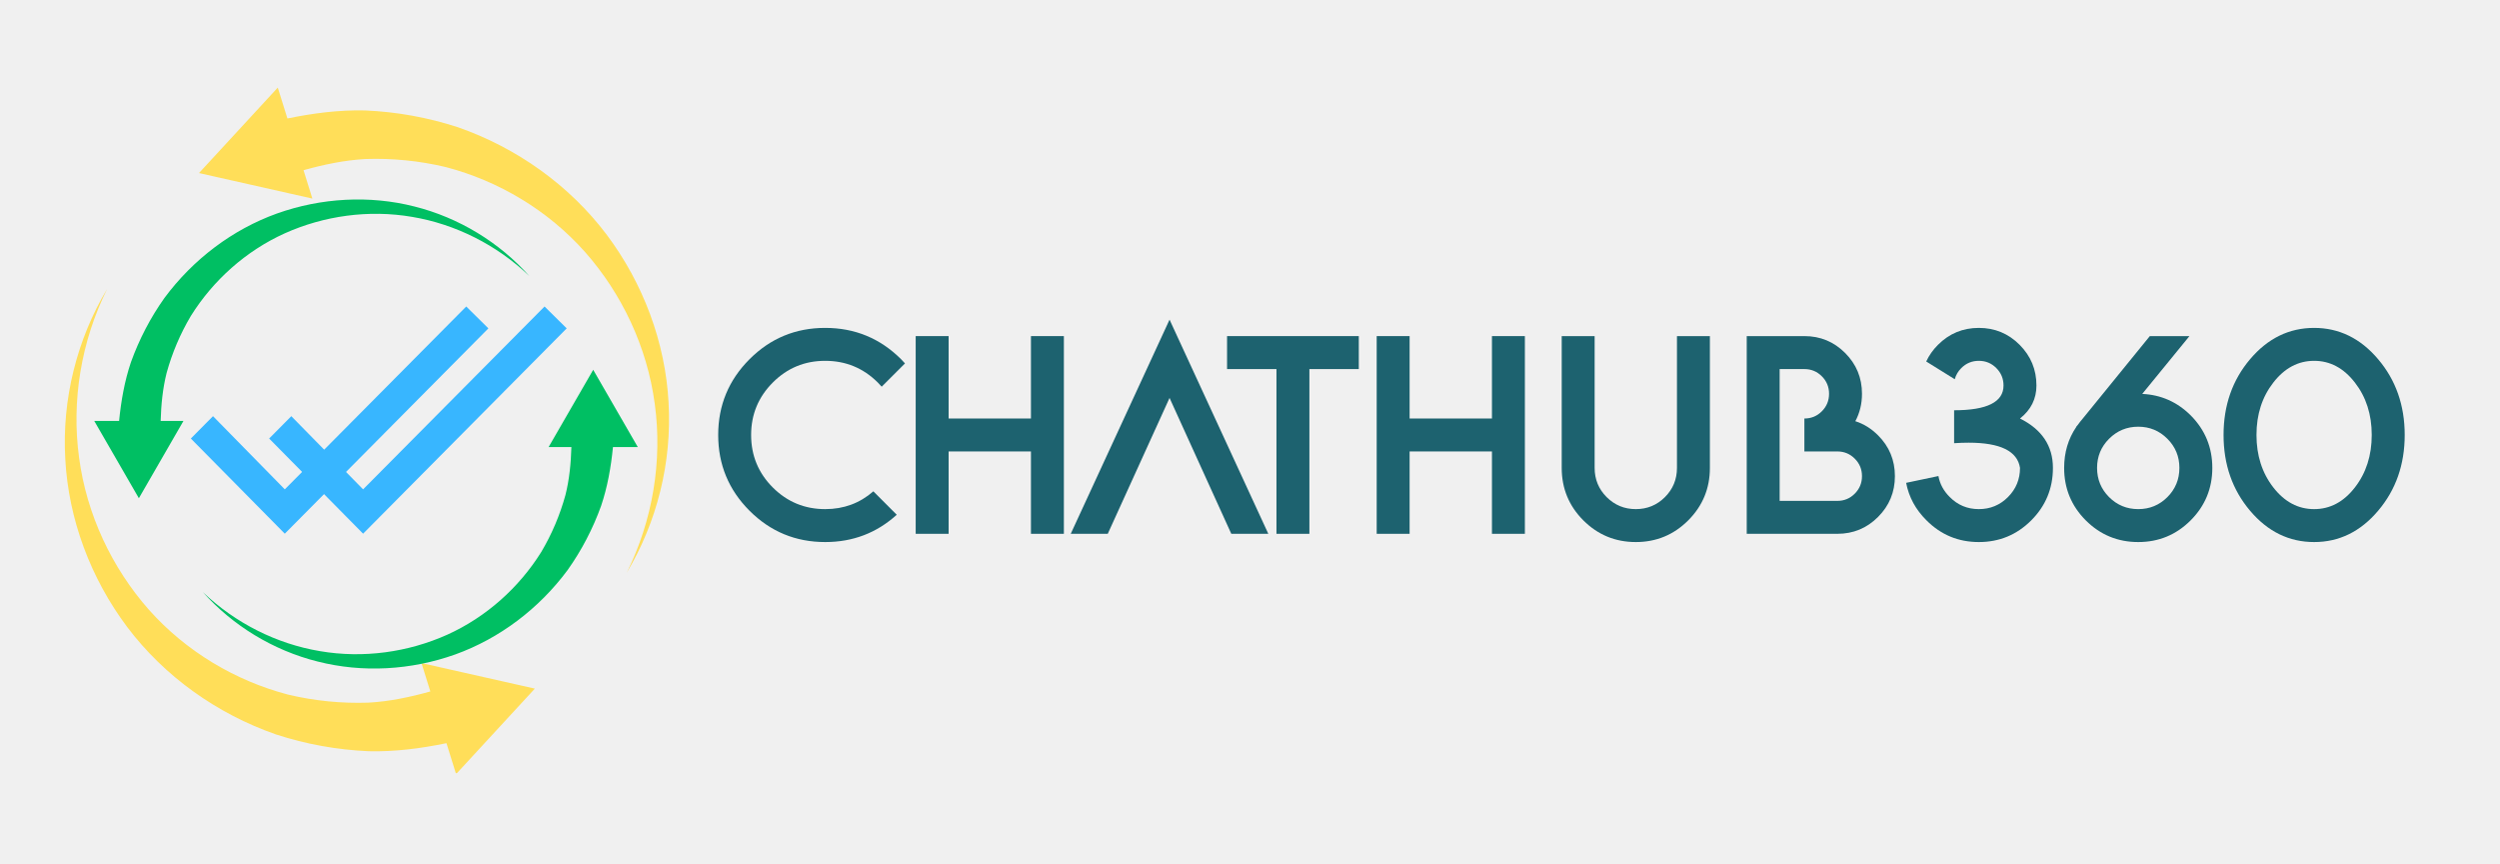
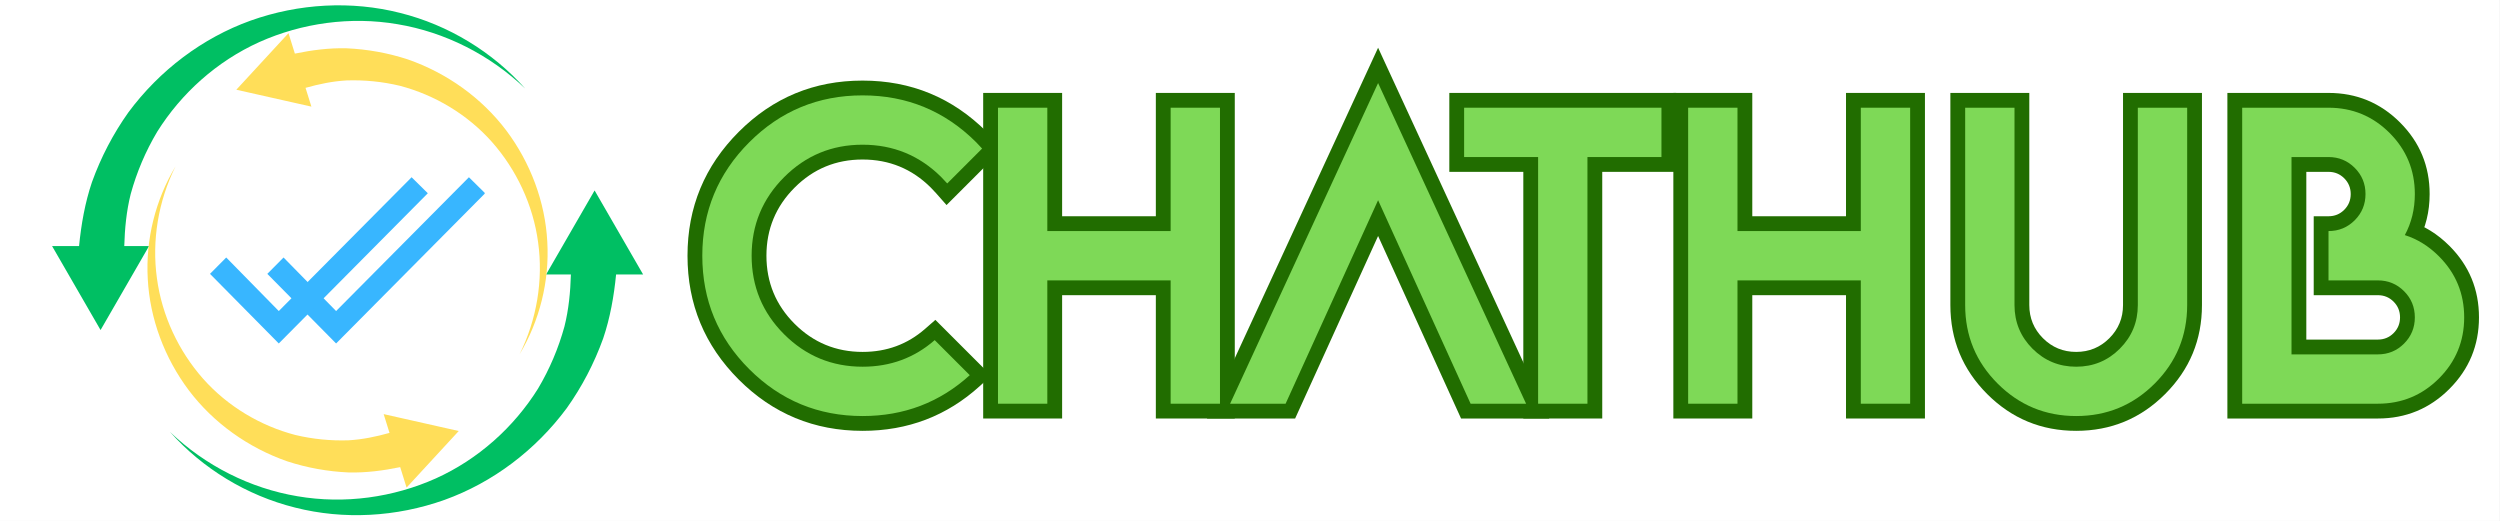
- <svg xmlns="http://www.w3.org/2000/svg" width="1118" zoomAndPan="magnify" viewBox="0 0 838.5 289.5" height="386" preserveAspectRatio="xMidYMid meet" version="1.2">
+ <svg xmlns="http://www.w3.org/2000/svg" width="2458" zoomAndPan="magnify" viewBox="0 0 1843.5 384" height="512" preserveAspectRatio="xMidYMid meet" version="1.0">
  <defs>
-     <clipPath id="3db3dcf5b9">
-       <path d="M 0.473 0 L 257 0 L 257 289 L 0.473 289 Z M 0.473 0 " />
+     <g />
+     <clipPath id="c79c29c38e">
+       <path d="M 0 0.051 L 1843 0.051 L 1843 383.945 L 0 383.945 Z M 0 0.051 " clip-rule="nonzero" />
    </clipPath>
-     <clipPath id="6571e3651a">
-       <path d="M 21 96 L 180 96 L 180 260 L 21 260 Z M 21 96 " />
+     <clipPath id="16003195d8">
+       <path d="M 38 0.051 L 475 0.051 L 475 383.945 L 38 383.945 Z M 38 0.051 " clip-rule="nonzero" />
    </clipPath>
-     <clipPath id="abd16e8e62">
-       <path d="M 187.426 0.004 L 258.066 226.594 L 58.699 288.75 L -11.945 62.16 Z M 187.426 0.004 " />
+     <clipPath id="57e912768a">
+       <path d="M 87 140 L 436.59 140 L 436.59 380 L 87 380 Z M 87 140 " clip-rule="nonzero" />
    </clipPath>
-     <clipPath id="a94472fb88">
-       <path d="M 187.426 0.004 L 258.066 226.594 L 58.699 288.75 L -11.945 62.16 Z M 187.426 0.004 " />
+     <clipPath id="6dd7930e6b">
+       <path d="M 0.391 3 L 350 3 L 350 244 L 0.391 244 Z M 0.391 3 " clip-rule="nonzero" />
    </clipPath>
-     <clipPath id="46cbb52033">
-       <path d="M 66 29 L 225 29 L 225 193 L 66 193 Z M 66 29 " />
+     <clipPath id="81e90a83df">
+       <path d="M 70 122 L 301 122 L 301 360 L 70 360 Z M 70 122 " clip-rule="nonzero" />
    </clipPath>
-     <clipPath id="5462ef8617">
-       <path d="M 187.426 0.004 L 258.066 226.594 L 58.699 288.75 L -11.945 62.16 Z M 187.426 0.004 " />
+     <clipPath id="9106e9ce43">
+       <path d="M 311.855 -18.316 L 414.746 311.711 L 124.551 402.18 L 21.66 72.156 Z M 311.855 -18.316 " clip-rule="nonzero" />
    </clipPath>
-     <clipPath id="be89596c95">
-       <path d="M 187.426 0.004 L 258.066 226.594 L 58.699 288.75 L -11.945 62.16 Z M 187.426 0.004 " />
+     <clipPath id="2b8f3c3e44">
+       <path d="M 311.855 -18.316 L 414.746 311.711 L 124.551 402.18 L 21.66 72.156 Z M 311.855 -18.316 " clip-rule="nonzero" />
    </clipPath>
-     <clipPath id="6cda337634">
-       <path d="M 90 102.801 L 190.367 102.801 L 190.367 179 L 90 179 Z M 90 102.801 " />
+     <clipPath id="25d35d58f9">
+       <path d="M 136 24 L 366 24 L 366 262 L 136 262 Z M 136 24 " clip-rule="nonzero" />
    </clipPath>
-     <clipPath id="d92ff504ec">
-       <path d="M 64 102.801 L 164 102.801 L 164 179 L 64 179 Z M 64 102.801 " />
+     <clipPath id="d7359f8c96">
+       <path d="M 311.855 -18.316 L 414.746 311.711 L 124.551 402.18 L 21.66 72.156 Z M 311.855 -18.316 " clip-rule="nonzero" />
    </clipPath>
-     <clipPath id="0feaaa4c53">
-       <path d="M 68 124 L 214.254 124 L 214.254 225 L 68 225 Z M 68 124 " />
+     <clipPath id="adcada7158">
+       <path d="M 311.855 -18.316 L 414.746 311.711 L 124.551 402.18 L 21.66 72.156 Z M 311.855 -18.316 " clip-rule="nonzero" />
    </clipPath>
-     <clipPath id="3aae67a95c">
-       <path d="M 31.621 66 L 178 66 L 178 168 L 31.621 168 Z M 31.621 66 " />
+     <clipPath id="40f9f9fa3a">
+       <path d="M 159 130.703 L 319.422 130.703 L 319.422 253.484 L 159 253.484 Z M 159 130.703 " clip-rule="nonzero" />
    </clipPath>
-     <clipPath id="02682f706c">
-       <rect x="0" width="257" y="0" height="289" />
+     <clipPath id="d734fc5a1a">
+       <path d="M 116.777 130.703 L 278 130.703 L 278 253.484 L 116.777 253.484 Z M 116.777 130.703 " clip-rule="nonzero" />
    </clipPath>
-     <clipPath id="420a55bc7d">
-       <rect x="0" width="571" y="0" height="115" />
+     <clipPath id="af3cadb6a2">
+       <rect x="0" width="437" y="0" height="384" />
+     </clipPath>
+     <clipPath id="b1de619b25">
+       <rect x="0" width="1340" y="0" height="370" />
    </clipPath>
  </defs>
-   <g id="26cbf8494b">
-     <g clip-rule="nonzero" clip-path="url(#3db3dcf5b9)">
-       <g transform="matrix(1,0,0,1,0.000000000000000056,0)">
-         <g clip-path="url(#02682f706c)">
-           <g clip-rule="nonzero" clip-path="url(#6571e3651a)">
-             <g clip-rule="nonzero" clip-path="url(#abd16e8e62)">
-               <g clip-rule="nonzero" clip-path="url(#a94472fb88)">
-                 <path style=" stroke:none;fill-rule:nonzero;fill:#ffde59;fill-opacity:1;" d="M 153.031 259.625 L 179.461 230.961 L 141.426 222.398 L 144.391 231.914 C 137.625 233.809 130.719 235.27 123.621 235.668 C 114.617 235.973 105.531 235.086 96.625 232.961 C 78.949 228.316 62.395 218.5 49.934 204.473 C 37.562 190.461 29.078 172.59 26.543 153.535 C 23.918 134.52 27.203 114.508 35.957 96.906 C 25.844 113.754 20.742 133.871 21.906 153.973 C 22.98 174.082 30.371 193.922 42.73 210.375 C 55.164 226.816 72.73 239.41 92.609 246.332 C 102.605 249.598 113.082 251.496 123.715 251.961 C 132.461 252.172 141.184 251.039 149.801 249.262 Z M 153.031 259.625 " />
-               </g>
+   <g clip-path="url(#c79c29c38e)">
+     <path fill="#ffffff" d="M 0 0.051 L 1843 0.051 L 1843 383.949 L 0 383.949 Z M 0 0.051 " fill-opacity="1" fill-rule="nonzero" />
+     <path fill="#ffffff" d="M 0 0.051 L 1843 0.051 L 1843 383.949 L 0 383.949 Z M 0 0.051 " fill-opacity="1" fill-rule="nonzero" />
+   </g>
+   <g clip-path="url(#16003195d8)">
+     <g transform="matrix(1, 0, 0, 1, 38, -0.000000000000026167)">
+       <g clip-path="url(#af3cadb6a2)">
+         <g clip-path="url(#57e912768a)">
+           <path fill="#00bf63" d="M 436.219 202.371 L 400.457 140.441 L 364.703 202.371 L 382.98 202.371 C 382.605 215.254 381.391 228.145 378.219 240.789 C 373.832 256.723 367.32 272.152 358.738 286.582 C 340.957 315 314.727 338.633 283.367 352.793 C 252.078 366.805 216.152 371.906 181.398 365.941 C 146.672 360.152 113.426 343.48 87.383 318.539 C 111.363 345.449 143.805 365.363 179.637 374.301 C 215.438 383.395 254.211 381.285 289.77 368.625 C 325.344 355.828 356.984 331.945 379.961 300.918 C 391.137 285.191 400.176 267.887 406.797 249.52 C 411.938 234.32 414.719 218.43 416.309 202.371 Z M 436.219 202.371 " fill-opacity="1" fill-rule="nonzero" />
+         </g>
+         <g clip-path="url(#6dd7930e6b)">
+           <path fill="#00bf63" d="M 77.871 97.227 C 95.652 68.805 121.883 45.176 153.246 31.012 C 184.535 17 220.461 11.898 255.215 17.863 C 289.941 23.652 323.184 40.32 349.227 65.266 C 325.25 38.359 292.805 18.445 256.977 9.508 C 221.172 0.414 182.398 2.523 146.84 15.184 C 111.266 27.98 79.629 51.863 56.652 82.891 C 45.477 98.617 36.434 115.922 29.816 134.289 C 24.676 149.484 21.895 165.379 20.305 181.438 L 0.395 181.438 L 36.156 243.367 L 71.91 181.438 L 53.633 181.438 C 54.008 168.555 55.219 155.66 58.395 143.02 C 62.781 127.086 69.289 111.656 77.871 97.227 Z M 77.871 97.227 " fill-opacity="1" fill-rule="nonzero" />
+         </g>
+         <g clip-path="url(#81e90a83df)">
+           <g clip-path="url(#9106e9ce43)">
+             <g clip-path="url(#2b8f3c3e44)">
+               <path fill="#ffde59" d="M 261.805 359.547 L 300.273 317.828 L 244.914 305.367 L 249.23 319.215 C 239.383 321.973 229.332 324.098 219.004 324.68 C 205.895 325.121 192.672 323.832 179.715 320.738 C 153.984 313.98 129.891 299.691 111.754 279.277 C 93.75 258.887 81.402 232.875 77.711 205.141 C 73.895 177.465 78.672 148.344 91.418 122.727 C 76.695 147.246 69.273 176.523 70.965 205.777 C 72.531 235.047 83.285 263.922 101.273 287.871 C 119.367 311.797 144.934 330.125 173.863 340.203 C 188.418 344.953 203.66 347.715 219.141 348.391 C 231.867 348.695 244.562 347.051 257.102 344.461 Z M 261.805 359.547 " fill-opacity="1" fill-rule="nonzero" />
            </g>
          </g>
-           <g clip-rule="nonzero" clip-path="url(#46cbb52033)">
-             <g clip-rule="nonzero" clip-path="url(#5462ef8617)">
-               <g clip-rule="nonzero" clip-path="url(#be89596c95)">
-                 <path style=" stroke:none;fill-rule:nonzero;fill:#ffde59;fill-opacity:1;" d="M 149.609 56.043 C 167.289 60.684 183.844 70.504 196.305 84.531 C 208.676 98.543 217.16 116.414 219.695 135.469 C 222.316 154.484 219.035 174.492 210.277 192.098 C 220.395 175.25 225.492 155.133 224.328 135.031 C 223.254 114.922 215.863 95.082 203.504 78.629 C 191.07 62.188 173.504 49.594 153.629 42.672 C 143.629 39.406 133.152 37.508 122.52 37.043 C 113.773 36.832 105.051 37.965 96.438 39.742 L 93.203 29.379 L 66.773 58.043 L 104.809 66.605 L 101.844 57.09 C 108.609 55.195 115.516 53.734 122.613 53.336 C 131.617 53.031 140.707 53.918 149.609 56.043 Z M 149.609 56.043 " />
-               </g>
+         </g>
+         <g clip-path="url(#25d35d58f9)">
+           <g clip-path="url(#d7359f8c96)">
+             <g clip-path="url(#adcada7158)">
+               <path fill="#ffde59" d="M 256.824 63.25 C 282.555 70.008 306.648 84.297 324.789 104.711 C 342.789 125.105 355.141 151.113 358.828 178.852 C 362.645 206.527 357.867 235.645 345.121 261.266 C 359.844 236.746 367.266 207.465 365.574 178.215 C 364.008 148.941 353.25 120.07 335.262 96.121 C 317.168 72.195 291.602 53.867 262.672 43.789 C 248.121 39.035 232.875 36.277 217.398 35.602 C 204.672 35.293 191.977 36.941 179.434 39.531 L 174.734 24.445 L 136.266 66.164 L 191.625 78.621 L 187.305 64.777 C 197.152 62.02 207.207 59.891 217.535 59.309 C 230.641 58.871 243.867 60.156 256.824 63.25 Z M 256.824 63.25 " fill-opacity="1" fill-rule="nonzero" />
            </g>
          </g>
-           <g clip-rule="nonzero" clip-path="url(#6cda337634)">
-             <path style=" stroke:none;fill-rule:nonzero;fill:#38b6ff;fill-opacity:1;" d="M 182.715 102.801 L 121.832 164.129 L 97.742 139.586 L 90.305 147.082 L 121.832 178.996 L 190.145 110.137 Z M 182.715 102.801 " />
-           </g>
-           <g clip-rule="nonzero" clip-path="url(#d92ff504ec)">
-             <path style=" stroke:none;fill-rule:nonzero;fill:#38b6ff;fill-opacity:1;" d="M 156.441 102.801 L 95.559 164.129 L 71.469 139.586 L 64.031 147.082 L 95.559 178.996 L 163.871 110.137 Z M 156.441 102.801 " />
-           </g>
-           <g clip-rule="nonzero" clip-path="url(#0feaaa4c53)">
-             <path style=" stroke:none;fill-rule:nonzero;fill:#00bf63;fill-opacity:1;" d="M 214.004 149.949 L 199.039 124.031 L 184.074 149.949 L 191.723 149.949 C 191.566 155.34 191.059 160.734 189.73 166.023 C 187.895 172.691 185.172 179.148 181.582 185.188 C 174.141 197.078 163.164 206.969 150.039 212.895 C 136.945 218.758 121.914 220.891 107.371 218.395 C 92.84 215.973 78.926 208.996 68.031 198.559 C 78.062 209.82 91.641 218.152 106.633 221.891 C 121.613 225.699 137.84 224.816 152.719 219.516 C 167.605 214.164 180.848 204.168 190.461 191.188 C 195.137 184.605 198.922 177.363 201.691 169.676 C 203.84 163.316 205.004 156.668 205.672 149.949 Z M 214.004 149.949 " />
-           </g>
-           <g clip-rule="nonzero" clip-path="url(#3aae67a95c)">
-             <path style=" stroke:none;fill-rule:nonzero;fill:#00bf63;fill-opacity:1;" d="M 64.051 105.949 C 71.488 94.055 82.465 84.168 95.59 78.242 C 108.684 72.379 123.715 70.242 138.258 72.738 C 152.793 75.164 166.703 82.137 177.602 92.574 C 167.566 81.316 153.988 72.984 138.996 69.242 C 124.016 65.438 107.789 66.32 92.91 71.617 C 78.023 76.973 64.785 86.969 55.168 99.949 C 50.492 106.531 46.711 113.773 43.941 121.457 C 41.789 127.816 40.625 134.469 39.961 141.188 L 31.629 141.188 L 46.594 167.102 L 61.555 141.188 L 53.906 141.188 C 54.062 135.797 54.57 130.402 55.898 125.109 C 57.734 118.445 60.457 111.988 64.051 105.949 Z M 64.051 105.949 " />
+         </g>
+         <g clip-path="url(#40f9f9fa3a)">
+           <path fill="#38b6ff" d="M 307.781 130.703 L 209.84 229.363 L 171.086 189.879 L 159.121 201.941 L 209.84 253.277 L 319.734 142.504 Z M 307.781 130.703 " fill-opacity="1" fill-rule="nonzero" />
+         </g>
+         <g clip-path="url(#d734fc5a1a)">
+           <path fill="#38b6ff" d="M 265.516 130.703 L 167.574 229.363 L 128.82 189.879 L 116.852 201.941 L 167.574 253.277 L 277.469 142.504 Z M 265.516 130.703 " fill-opacity="1" fill-rule="nonzero" />
+         </g>
+       </g>
+     </g>
+   </g>
+   <g transform="matrix(1, 0, 0, 1, 500, 7)">
+     <g clip-path="url(#b1de619b25)">
+       <g fill="#216d00" fill-opacity="1">
+         <g transform="translate(8.781224, 290.6945)">
+           <g>
+             <path d="M 127.176 -180.062 C 107.645 -180.062 90.984 -173.172 77.203 -159.387 C 63.324 -145.508 56.387 -128.758 56.387 -109.129 C 56.387 -89.504 63.301 -72.773 77.133 -58.941 C 90.961 -45.113 107.691 -38.195 127.316 -38.195 C 145.051 -38.195 160.371 -43.836 173.281 -55.113 L 180.965 -61.824 L 222.148 -20.641 L 213.652 -12.941 C 189.406 9.023 160.625 20.008 127.316 20.008 C 91.621 20.008 61.176 7.41 35.977 -17.789 C 10.777 -42.988 -1.82 -73.434 -1.82 -109.129 C -1.82 -144.824 10.801 -175.297 36.047 -200.543 C 61.199 -225.691 91.574 -238.266 127.176 -238.266 L 127.316 -238.266 C 163.004 -238.266 193.469 -225.699 218.715 -200.559 C 220.402 -198.871 222.031 -197.137 223.602 -195.355 L 230.387 -187.668 L 189.199 -146.484 L 181.516 -155.195 C 180.242 -156.633 178.93 -158.031 177.574 -159.387 C 163.711 -173.172 146.957 -180.062 127.316 -180.062 Z M 127.176 -201.891 L 127.316 -201.891 C 152.961 -201.891 174.855 -192.867 193.012 -174.82 C 194.688 -173.145 196.309 -171.418 197.883 -169.637 L 189.699 -162.414 L 181.98 -170.133 L 207.699 -195.852 L 215.418 -188.137 L 207.234 -180.914 C 205.961 -182.355 204.656 -183.746 203.312 -185.09 C 182.324 -205.988 156.996 -216.438 127.316 -216.438 L 127.176 -216.438 C 97.602 -216.438 72.371 -205.996 51.484 -185.105 C 30.5 -164.125 20.008 -138.797 20.008 -109.129 C 20.008 -79.461 30.477 -54.16 51.41 -33.223 C 72.348 -12.289 97.648 -1.82 127.316 -1.82 C 155.016 -1.82 178.906 -10.918 198.996 -29.117 L 206.324 -21.031 L 198.605 -13.312 L 172.746 -39.176 L 180.461 -46.891 L 187.641 -38.672 C 170.617 -23.801 150.512 -16.367 127.316 -16.367 C 101.664 -16.367 79.789 -25.414 61.695 -43.508 C 43.602 -61.602 34.555 -83.477 34.555 -109.129 C 34.555 -134.785 43.625 -156.68 61.766 -174.82 C 79.812 -192.867 101.617 -201.891 127.176 -201.891 Z M 127.176 -201.891 " />
          </g>
        </g>
      </g>
-     </g>
-     <g transform="matrix(1,0,0,1,238,87)">
-       <g clip-path="url(#420a55bc7d)">
-         <g style="fill:#1d626f;fill-opacity:1;">
-           <g transform="translate(0.214161, 92.04059)">
-             <path style="stroke:none" d="M 38.641 -58.016 C 31.785 -58.016 25.941 -55.598 21.109 -50.766 C 16.242 -45.898 13.812 -40.031 13.812 -33.156 C 13.812 -26.27 16.234 -20.398 21.078 -15.547 C 25.93 -10.703 31.797 -8.281 38.672 -8.281 C 44.891 -8.281 50.273 -10.27 54.828 -14.25 L 62.672 -6.391 C 55.941 -0.285 47.941 2.766 38.672 2.766 C 28.742 2.766 20.273 -0.738 13.266 -7.75 C 6.266 -14.758 2.766 -23.227 2.766 -33.156 C 2.766 -43.082 6.273 -51.555 13.297 -58.578 C 20.285 -65.566 28.734 -69.062 38.641 -69.062 L 38.672 -69.062 C 48.609 -69.062 57.086 -65.566 64.109 -58.578 C 64.566 -58.117 65.008 -57.645 65.438 -57.156 L 57.625 -49.344 C 57.195 -49.832 56.754 -50.305 56.297 -50.766 C 51.43 -55.598 45.555 -58.016 38.672 -58.016 Z M 38.641 -58.016 " />
+       <g fill="#216d00" fill-opacity="1">
+         <g transform="translate(226.8204, 290.6945)">
+           <g>
+             <path d="M 56.387 -90.941 L 56.387 10.914 L -1.82 10.914 L -1.82 -229.172 L 56.387 -229.172 L 56.387 -127.316 L 45.469 -127.316 L 45.469 -138.23 L 136.41 -138.23 L 136.41 -127.316 L 125.496 -127.316 L 125.496 -229.172 L 183.703 -229.172 L 183.703 10.914 L 125.496 10.914 L 125.496 -90.941 L 136.41 -90.941 L 136.41 -80.027 L 45.469 -80.027 L 45.469 -90.941 Z M 34.555 -101.855 L 147.324 -101.855 L 147.324 0 L 136.41 0 L 136.41 -10.914 L 172.789 -10.914 L 172.789 0 L 161.875 0 L 161.875 -218.258 L 172.789 -218.258 L 172.789 -207.344 L 136.41 -207.344 L 136.41 -218.258 L 147.324 -218.258 L 147.324 -116.402 L 34.555 -116.402 L 34.555 -218.258 L 45.469 -218.258 L 45.469 -207.344 L 9.094 -207.344 L 9.094 -218.258 L 20.008 -218.258 L 20.008 0 L 9.094 0 L 9.094 -10.914 L 45.469 -10.914 L 45.469 0 L 34.555 0 Z M 34.555 -101.855 " />
          </g>
        </g>
-         <g style="fill:#1d626f;fill-opacity:1;">
-           <g transform="translate(66.48118, 92.04059)">
-             <path style="stroke:none" d="M 13.812 -27.625 L 13.812 0 L 2.766 0 L 2.766 -66.312 L 13.812 -66.312 L 13.812 -38.672 L 41.438 -38.672 L 41.438 -66.312 L 52.484 -66.312 L 52.484 0 L 41.438 0 L 41.438 -27.625 Z M 13.812 -27.625 " />
+       </g>
+       <g fill="#216d00" fill-opacity="1">
+         <g transform="translate(397.9837, 290.6945)">
+           <g>
+             <path d="M 128.16 -145.535 L 57.047 10.914 L -7.965 10.914 L 118.223 -262.492 L 244.41 10.914 L 179.402 10.914 L 108.289 -145.535 L 118.223 -150.055 Z M 118.223 -176.43 L 196.367 -4.516 L 186.43 0 L 186.43 -10.914 L 227.352 -10.914 L 227.352 0 L 217.445 4.574 L 108.312 -231.875 L 118.223 -236.449 L 128.133 -231.875 L 19.004 4.574 L 9.094 0 L 9.094 -10.914 L 50.02 -10.914 L 50.02 0 L 40.082 -4.516 L 108.289 -154.57 Z M 118.223 -176.43 " />
          </g>
        </g>
-         <g style="fill:#1d626f;fill-opacity:1;">
-           <g transform="translate(118.5022, 92.04059)">
-             <path style="stroke:none" d="M 35.922 -45.578 L 15.188 0 L 2.766 0 L 35.922 -71.828 L 69.062 0 L 56.641 0 Z M 35.922 -45.578 " />
+       </g>
+       <g fill="#216d00" fill-opacity="1">
+         <g transform="translate(570.5479, 290.6945)">
+           <g>
+             <path d="M 110.949 -181.883 L 110.949 10.914 L 52.746 10.914 L 52.746 -181.883 L 63.66 -181.883 L 63.66 -170.969 L -1.82 -170.969 L -1.82 -229.172 L 165.516 -229.172 L 165.516 -170.969 L 100.035 -170.969 L 100.035 -181.883 Z M 89.121 -192.797 L 154.602 -192.797 L 154.602 -181.883 L 143.688 -181.883 L 143.688 -218.258 L 154.602 -218.258 L 154.602 -207.344 L 9.094 -207.344 L 9.094 -218.258 L 20.008 -218.258 L 20.008 -181.883 L 9.094 -181.883 L 9.094 -192.797 L 74.574 -192.797 L 74.574 0 L 63.66 0 L 63.66 -10.914 L 100.035 -10.914 L 100.035 0 L 89.121 0 Z M 89.121 -192.797 " />
          </g>
        </g>
-         <g style="fill:#1d626f;fill-opacity:1;">
-           <g transform="translate(170.955, 92.04059)">
-             <path style="stroke:none" d="M 30.391 -55.25 L 30.391 0 L 19.344 0 L 19.344 -55.25 L 2.766 -55.25 L 2.766 -66.312 L 46.969 -66.312 L 46.969 -55.25 Z M 30.391 -55.25 " />
+       </g>
+       <g fill="#216d00" fill-opacity="1">
+         <g transform="translate(735.7499, 290.6945)">
+           <g>
+             <path d="M 56.387 -90.941 L 56.387 10.914 L -1.82 10.914 L -1.82 -229.172 L 56.387 -229.172 L 56.387 -127.316 L 45.469 -127.316 L 45.469 -138.23 L 136.41 -138.23 L 136.41 -127.316 L 125.496 -127.316 L 125.496 -229.172 L 183.703 -229.172 L 183.703 10.914 L 125.496 10.914 L 125.496 -90.941 L 136.41 -90.941 L 136.41 -80.027 L 45.469 -80.027 L 45.469 -90.941 Z M 34.555 -101.855 L 147.324 -101.855 L 147.324 0 L 136.41 0 L 136.41 -10.914 L 172.789 -10.914 L 172.789 0 L 161.875 0 L 161.875 -218.258 L 172.789 -218.258 L 172.789 -207.344 L 136.41 -207.344 L 136.41 -218.258 L 147.324 -218.258 L 147.324 -116.402 L 34.555 -116.402 L 34.555 -218.258 L 45.469 -218.258 L 45.469 -207.344 L 9.094 -207.344 L 9.094 -218.258 L 20.008 -218.258 L 20.008 0 L 9.094 0 L 9.094 -10.914 L 45.469 -10.914 L 45.469 0 L 34.555 0 Z M 34.555 -101.855 " />
          </g>
        </g>
-         <g style="fill:#1d626f;fill-opacity:1;">
-           <g transform="translate(221.1629, 92.04059)">
-             <path style="stroke:none" d="M 13.812 -27.625 L 13.812 0 L 2.766 0 L 2.766 -66.312 L 13.812 -66.312 L 13.812 -38.672 L 41.438 -38.672 L 41.438 -66.312 L 52.484 -66.312 L 52.484 0 L 41.438 0 L 41.438 -27.625 Z M 13.812 -27.625 " />
+       </g>
+       <g fill="#216d00" fill-opacity="1">
+         <g transform="translate(940.0216, 290.6945)">
+           <g>
+             <path d="M -1.82 -72.754 L -1.82 -229.172 L 56.387 -229.172 L 56.387 -72.754 C 56.387 -63.168 59.746 -55.012 66.473 -48.285 C 73.199 -41.559 81.355 -38.195 90.941 -38.195 C 100.527 -38.195 108.684 -41.559 115.41 -48.285 C 122.133 -55.012 125.496 -63.168 125.496 -72.754 L 125.496 -229.172 L 183.703 -229.172 L 183.703 -72.754 C 183.703 -47.098 174.656 -25.227 156.562 -7.133 C 138.469 10.961 116.598 20.008 90.941 20.008 C 65.285 20.008 43.414 10.961 25.32 -7.133 C 7.227 -25.227 -1.82 -47.098 -1.82 -72.754 Z M 20.008 -72.754 C 20.008 -53.125 26.922 -36.398 40.754 -22.566 C 54.586 -8.734 71.316 -1.82 90.941 -1.82 C 110.566 -1.82 127.297 -8.734 141.129 -22.566 C 154.957 -36.398 161.875 -53.125 161.875 -72.754 L 161.875 -218.258 L 172.789 -218.258 L 172.789 -207.344 L 136.41 -207.344 L 136.41 -218.258 L 147.324 -218.258 L 147.324 -72.754 C 147.324 -57.141 141.832 -43.84 130.844 -32.852 C 119.855 -21.863 106.555 -16.367 90.941 -16.367 C 75.328 -16.367 62.027 -21.863 51.039 -32.852 C 40.051 -43.84 34.555 -57.141 34.555 -72.754 L 34.555 -218.258 L 45.469 -218.258 L 45.469 -207.344 L 9.094 -207.344 L 9.094 -218.258 L 20.008 -218.258 Z M 20.008 -72.754 " />
          </g>
        </g>
-         <g style="fill:#1d626f;fill-opacity:1;">
-           <g transform="translate(283.2425, 92.04059)">
-             <path style="stroke:none" d="M 2.766 -22.109 L 2.766 -66.312 L 13.812 -66.312 L 13.812 -22.109 C 13.812 -18.273 15.156 -15.008 17.844 -12.312 C 20.539 -9.625 23.801 -8.281 27.625 -8.281 C 31.457 -8.281 34.719 -9.625 37.406 -12.312 C 40.094 -15.008 41.438 -18.273 41.438 -22.109 L 41.438 -66.312 L 52.484 -66.312 L 52.484 -22.109 C 52.484 -15.223 50.055 -9.352 45.203 -4.5 C 40.359 0.344 34.5 2.766 27.625 2.766 C 20.75 2.766 14.883 0.344 10.031 -4.5 C 5.188 -9.352 2.766 -15.223 2.766 -22.109 Z M 2.766 -22.109 " />
+       </g>
+       <g fill="#216d00" fill-opacity="1">
+         <g transform="translate(1144.293, 290.6945)">
+           <g>
+             <path d="M 72.754 -138.23 C 77.316 -138.23 81.188 -139.82 84.359 -142.992 C 87.535 -146.168 89.121 -150.035 89.121 -154.602 C 89.121 -159.164 87.535 -163.035 84.359 -166.207 C 81.188 -169.383 77.316 -170.969 72.754 -170.969 L 45.469 -170.969 L 45.469 -181.883 L 56.387 -181.883 L 56.387 -36.375 L 45.469 -36.375 L 45.469 -47.289 L 109.129 -47.289 C 113.695 -47.289 117.562 -48.879 120.738 -52.051 C 123.91 -55.227 125.496 -59.094 125.496 -63.66 C 125.496 -68.223 123.91 -72.094 120.738 -75.266 C 117.562 -78.441 113.695 -80.027 109.129 -80.027 L 61.84 -80.027 L 61.84 -138.23 Z M 72.754 -116.402 L 72.754 -127.316 L 83.668 -127.316 L 83.668 -90.941 L 72.754 -90.941 L 72.754 -101.855 L 109.129 -101.855 C 119.723 -101.855 128.734 -98.137 136.172 -90.703 C 143.609 -83.266 147.324 -74.25 147.324 -63.66 C 147.324 -53.066 143.609 -44.051 136.172 -36.617 C 128.734 -29.18 119.723 -25.461 109.129 -25.461 L 34.555 -25.461 L 34.555 -192.797 L 72.754 -192.797 C 83.344 -192.797 92.359 -189.078 99.797 -181.645 C 107.23 -174.207 110.949 -165.191 110.949 -154.602 C 110.949 -144.008 107.23 -134.992 99.797 -127.559 C 92.359 -120.121 83.344 -116.402 72.754 -116.402 Z M 9.094 -229.172 L 72.754 -229.172 C 93.387 -229.172 110.973 -221.902 125.516 -207.363 C 140.055 -192.82 147.324 -175.234 147.324 -154.602 C 147.324 -141.672 144.426 -129.852 138.621 -119.137 L 129.023 -124.332 L 132.316 -134.738 C 143.293 -131.266 153.152 -125.16 161.891 -116.422 C 176.434 -101.879 183.703 -84.293 183.703 -63.66 C 183.703 -43.023 176.434 -25.438 161.891 -10.898 C 147.352 3.645 129.762 10.914 109.129 10.914 L -1.82 10.914 L -1.82 -229.172 Z M 9.094 -207.344 L 9.094 -218.258 L 20.008 -218.258 L 20.008 0 L 9.094 0 L 9.094 -10.914 L 109.129 -10.914 C 123.734 -10.914 136.18 -16.055 146.457 -26.332 C 156.734 -36.609 161.875 -49.055 161.875 -63.66 C 161.875 -78.266 156.734 -90.707 146.457 -100.984 C 140.23 -107.215 133.32 -111.527 125.73 -113.93 L 113.133 -117.914 L 119.426 -129.531 C 123.473 -137.004 125.496 -145.359 125.496 -154.602 C 125.496 -169.207 120.359 -181.648 110.078 -191.926 C 99.801 -202.207 87.359 -207.344 72.754 -207.344 Z M 9.094 -207.344 " />
          </g>
        </g>
-         <g style="fill:#1d626f;fill-opacity:1;">
-           <g transform="translate(345.3221, 92.04059)">
-             <path style="stroke:none" d="M 22.109 -38.672 C 24.41 -38.672 26.363 -39.477 27.969 -41.094 C 29.582 -42.707 30.391 -44.664 30.391 -46.969 C 30.391 -49.27 29.582 -51.223 27.969 -52.828 C 26.363 -54.441 24.41 -55.25 22.109 -55.25 L 13.812 -55.25 L 13.812 -11.047 L 33.156 -11.047 C 35.457 -11.047 37.41 -11.852 39.016 -13.469 C 40.629 -15.082 41.438 -17.039 41.438 -19.344 C 41.438 -21.645 40.629 -23.598 39.016 -25.203 C 37.41 -26.816 35.457 -27.625 33.156 -27.625 L 22.109 -27.625 Z M 2.766 -66.312 L 22.109 -66.312 C 27.453 -66.312 32.008 -64.426 35.781 -60.656 C 39.551 -56.883 41.438 -52.32 41.438 -46.969 C 41.438 -43.602 40.691 -40.535 39.203 -37.766 C 42.016 -36.879 44.562 -35.297 46.844 -33.016 C 50.602 -29.254 52.484 -24.695 52.484 -19.344 C 52.484 -13.988 50.598 -9.426 46.828 -5.656 C 43.066 -1.883 38.508 0 33.156 0 L 2.766 0 Z M 2.766 -66.312 " />
+       </g>
+       <g fill="#7ed957" fill-opacity="1">
+         <g transform="translate(8.781224, 290.6945)">
+           <g>
+             <path d="M 127.172 -190.984 C 104.629 -190.984 85.398 -183.023 69.484 -167.109 C 53.473 -151.098 45.469 -131.77 45.469 -109.125 C 45.469 -86.488 53.445 -67.188 69.406 -51.219 C 85.375 -35.258 104.676 -27.281 127.312 -27.281 C 147.781 -27.281 165.5 -33.816 180.469 -46.891 L 206.328 -21.031 C 184.16 -0.945 157.82 9.094 127.312 9.094 C 94.633 9.094 66.758 -2.438 43.688 -25.5 C 20.625 -48.57 9.094 -76.445 9.094 -109.125 C 9.094 -141.812 20.648 -169.711 43.766 -192.828 C 66.785 -215.848 94.586 -227.359 127.172 -227.359 L 127.312 -227.359 C 160 -227.359 187.898 -215.848 211.016 -192.828 C 212.523 -191.305 213.992 -189.742 215.422 -188.141 L 189.703 -162.422 C 188.273 -164.023 186.805 -165.586 185.297 -167.109 C 169.285 -183.023 149.957 -190.984 127.312 -190.984 Z M 127.172 -190.984 " />
          </g>
        </g>
-         <g style="fill:#1d626f;fill-opacity:1;">
-           <g transform="translate(398.8109, 92.04059)">
-             <path style="stroke:none" d="M 9.5 -57.797 C 10.445 -59.836 11.77 -61.707 13.469 -63.406 C 17.238 -67.176 21.801 -69.062 27.156 -69.062 C 32.508 -69.062 37.066 -67.176 40.828 -63.406 C 44.598 -59.633 46.484 -55.078 46.484 -49.734 C 46.484 -45.266 44.645 -41.578 40.969 -38.672 C 48.332 -34.992 52.016 -29.473 52.016 -22.109 C 52.016 -15.223 49.586 -9.352 44.734 -4.5 C 39.891 0.344 34.031 2.766 27.156 2.766 C 20.27 2.766 14.41 0.332 9.578 -4.531 C 5.953 -8.125 3.68 -12.312 2.766 -17.094 L 13.594 -19.375 C 14.082 -16.707 15.348 -14.363 17.391 -12.344 C 20.066 -9.633 23.32 -8.281 27.156 -8.281 C 30.977 -8.281 34.234 -9.625 36.922 -12.312 C 39.617 -15.008 40.969 -18.273 40.969 -22.109 C 40.102 -27.742 34.359 -30.562 23.734 -30.562 C 22.211 -30.562 20.586 -30.504 18.859 -30.391 L 18.859 -41.438 C 29.91 -41.438 35.438 -44.203 35.438 -49.734 C 35.438 -52.035 34.629 -53.988 33.016 -55.594 C 31.41 -57.207 29.457 -58.016 27.156 -58.016 C 24.852 -58.016 22.895 -57.207 21.281 -55.594 C 20.188 -54.5 19.453 -53.25 19.078 -51.844 Z M 9.5 -57.797 " />
+       </g>
+       <g fill="#7ed957" fill-opacity="1">
+         <g transform="translate(226.8204, 290.6945)">
+           <g>
+             <path d="M 45.469 -90.938 L 45.469 0 L 9.094 0 L 9.094 -218.266 L 45.469 -218.266 L 45.469 -127.312 L 136.406 -127.312 L 136.406 -218.266 L 172.797 -218.266 L 172.797 0 L 136.406 0 L 136.406 -90.938 Z M 45.469 -90.938 " />
          </g>
        </g>
-         <g style="fill:#1d626f;fill-opacity:1;">
-           <g transform="translate(451.8248, 92.04059)">
-             <path style="stroke:none" d="M 27.625 -8.281 C 31.457 -8.281 34.719 -9.625 37.406 -12.312 C 40.094 -15.008 41.438 -18.273 41.438 -22.109 C 41.438 -25.93 40.094 -29.188 37.406 -31.875 C 34.719 -34.57 31.457 -35.922 27.625 -35.922 C 23.801 -35.922 20.539 -34.57 17.844 -31.875 C 15.156 -29.188 13.812 -25.93 13.812 -22.109 C 13.812 -18.273 15.156 -15.008 17.844 -12.312 C 20.539 -9.625 23.801 -8.281 27.625 -8.281 Z M 44.812 -66.312 L 28.969 -46.922 C 35.27 -46.629 40.691 -44.227 45.234 -39.719 C 50.066 -34.852 52.484 -28.984 52.484 -22.109 C 52.484 -15.223 50.055 -9.352 45.203 -4.5 C 40.359 0.344 34.5 2.766 27.625 2.766 C 20.75 2.766 14.883 0.344 10.031 -4.5 C 5.188 -9.352 2.766 -15.223 2.766 -22.109 C 2.766 -27.285 4.129 -31.875 6.859 -35.875 L 6.828 -35.922 L 7.375 -36.562 C 7.844 -37.227 8.348 -37.875 8.891 -38.5 L 31.516 -66.312 Z M 44.812 -66.312 " />
+       </g>
+       <g fill="#7ed957" fill-opacity="1">
+         <g transform="translate(397.9837, 290.6945)">
+           <g>
+             <path d="M 118.219 -150.062 L 50.016 0 L 9.094 0 L 118.219 -236.453 L 227.359 0 L 186.438 0 Z M 118.219 -150.062 " />
          </g>
        </g>
-         <g style="fill:#1d626f;fill-opacity:1;">
-           <g transform="translate(505.3136, 92.04059)">
-             <path style="stroke:none" d="M 33.156 2.766 C 24.75 2.766 17.582 -0.738 11.656 -7.75 C 5.727 -14.758 2.766 -23.227 2.766 -33.156 C 2.766 -43.082 5.727 -51.547 11.656 -58.547 C 17.582 -65.555 24.75 -69.062 33.156 -69.062 C 41.551 -69.062 48.711 -65.555 54.641 -58.547 C 60.578 -51.547 63.547 -43.082 63.547 -33.156 C 63.547 -23.227 60.578 -14.758 54.641 -7.75 C 48.711 -0.738 41.551 2.766 33.156 2.766 Z M 33.156 -8.281 C 38.508 -8.281 43.066 -10.703 46.828 -15.547 C 50.598 -20.398 52.484 -26.27 52.484 -33.156 C 52.484 -40.031 50.598 -45.891 46.828 -50.734 C 43.066 -55.586 38.508 -58.016 33.156 -58.016 C 27.801 -58.016 23.238 -55.586 19.469 -50.734 C 15.695 -45.891 13.812 -40.031 13.812 -33.156 C 13.812 -26.27 15.695 -20.398 19.469 -15.547 C 23.238 -10.703 27.801 -8.281 33.156 -8.281 Z M 33.156 -8.281 " />
+       </g>
+       <g fill="#7ed957" fill-opacity="1">
+         <g transform="translate(570.5479, 290.6945)">
+           <g>
+             <path d="M 100.031 -181.891 L 100.031 0 L 63.656 0 L 63.656 -181.891 L 9.094 -181.891 L 9.094 -218.266 L 154.609 -218.266 L 154.609 -181.891 Z M 100.031 -181.891 " />
+           </g>
+         </g>
+       </g>
+       <g fill="#7ed957" fill-opacity="1">
+         <g transform="translate(735.7499, 290.6945)">
+           <g>
+             <path d="M 45.469 -90.938 L 45.469 0 L 9.094 0 L 9.094 -218.266 L 45.469 -218.266 L 45.469 -127.312 L 136.406 -127.312 L 136.406 -218.266 L 172.797 -218.266 L 172.797 0 L 136.406 0 L 136.406 -90.938 Z M 45.469 -90.938 " />
+           </g>
+         </g>
+       </g>
+       <g fill="#7ed957" fill-opacity="1">
+         <g transform="translate(940.0216, 290.6945)">
+           <g>
+             <path d="M 9.094 -72.75 L 9.094 -218.266 L 45.469 -218.266 L 45.469 -72.75 C 45.469 -60.156 49.895 -49.426 58.75 -40.562 C 67.613 -31.707 78.344 -27.281 90.938 -27.281 C 103.539 -27.281 114.27 -31.707 123.125 -40.562 C 131.977 -49.426 136.406 -60.156 136.406 -72.75 L 136.406 -218.266 L 172.797 -218.266 L 172.797 -72.75 C 172.797 -50.113 164.812 -30.812 148.844 -14.844 C 132.883 1.113 113.582 9.094 90.938 9.094 C 68.301 9.094 49 1.113 33.031 -14.844 C 17.07 -30.812 9.094 -50.113 9.094 -72.75 Z M 9.094 -72.75 " />
+           </g>
+         </g>
+       </g>
+       <g fill="#7ed957" fill-opacity="1">
+         <g transform="translate(1144.293, 290.6945)">
+           <g>
+             <path d="M 72.75 -127.312 C 80.332 -127.312 86.773 -129.961 92.078 -135.266 C 97.379 -140.578 100.031 -147.023 100.031 -154.609 C 100.031 -162.18 97.379 -168.617 92.078 -173.922 C 86.773 -179.234 80.332 -181.891 72.75 -181.891 L 45.469 -181.891 L 45.469 -36.375 L 109.125 -36.375 C 116.707 -36.375 123.148 -39.023 128.453 -44.328 C 133.754 -49.641 136.406 -56.082 136.406 -63.656 C 136.406 -71.238 133.754 -77.68 128.453 -82.984 C 123.148 -88.285 116.707 -90.938 109.125 -90.938 L 72.75 -90.938 Z M 9.094 -218.266 L 72.75 -218.266 C 90.375 -218.266 105.391 -212.055 117.797 -199.641 C 130.203 -187.234 136.406 -172.223 136.406 -154.609 C 136.406 -143.523 133.945 -133.43 129.031 -124.328 C 138.312 -121.398 146.691 -116.191 154.172 -108.703 C 166.586 -96.297 172.797 -81.281 172.797 -63.656 C 172.797 -46.039 166.586 -31.023 154.172 -18.609 C 141.766 -6.203 126.75 0 109.125 0 L 9.094 0 Z M 9.094 -218.266 " />
          </g>
        </g>
      </g>
    </g>
  </g>
</svg>
